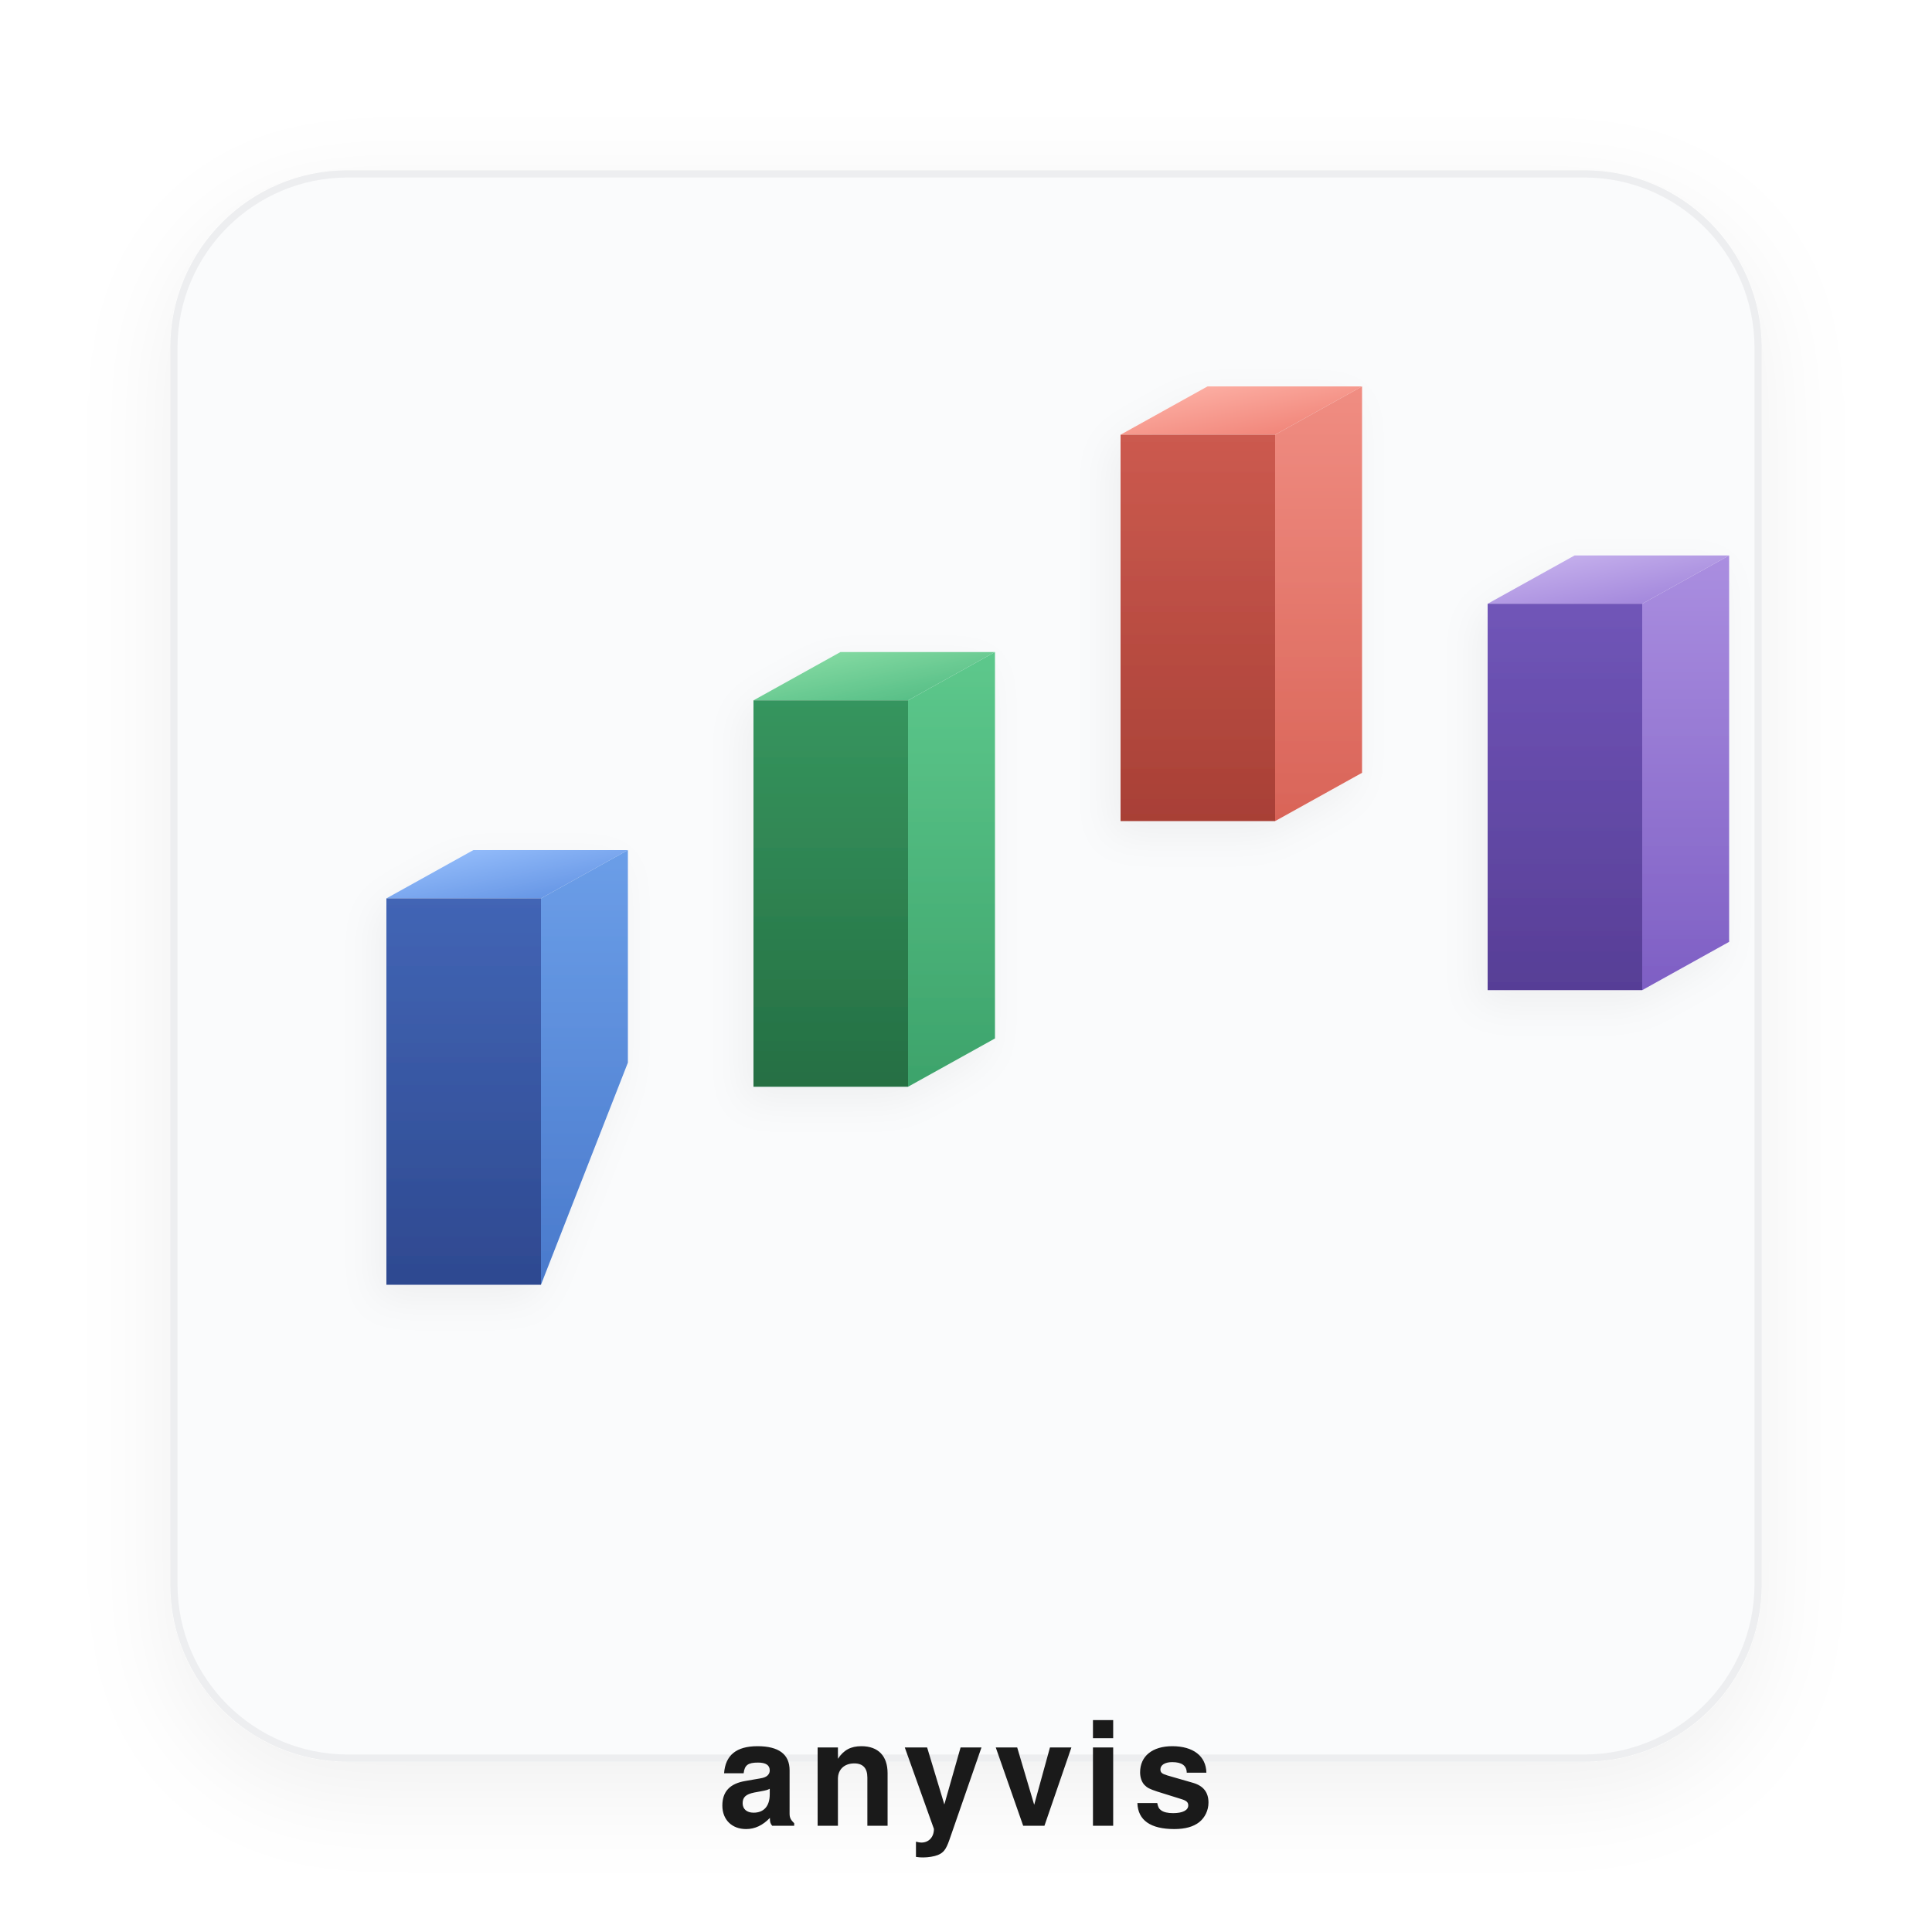
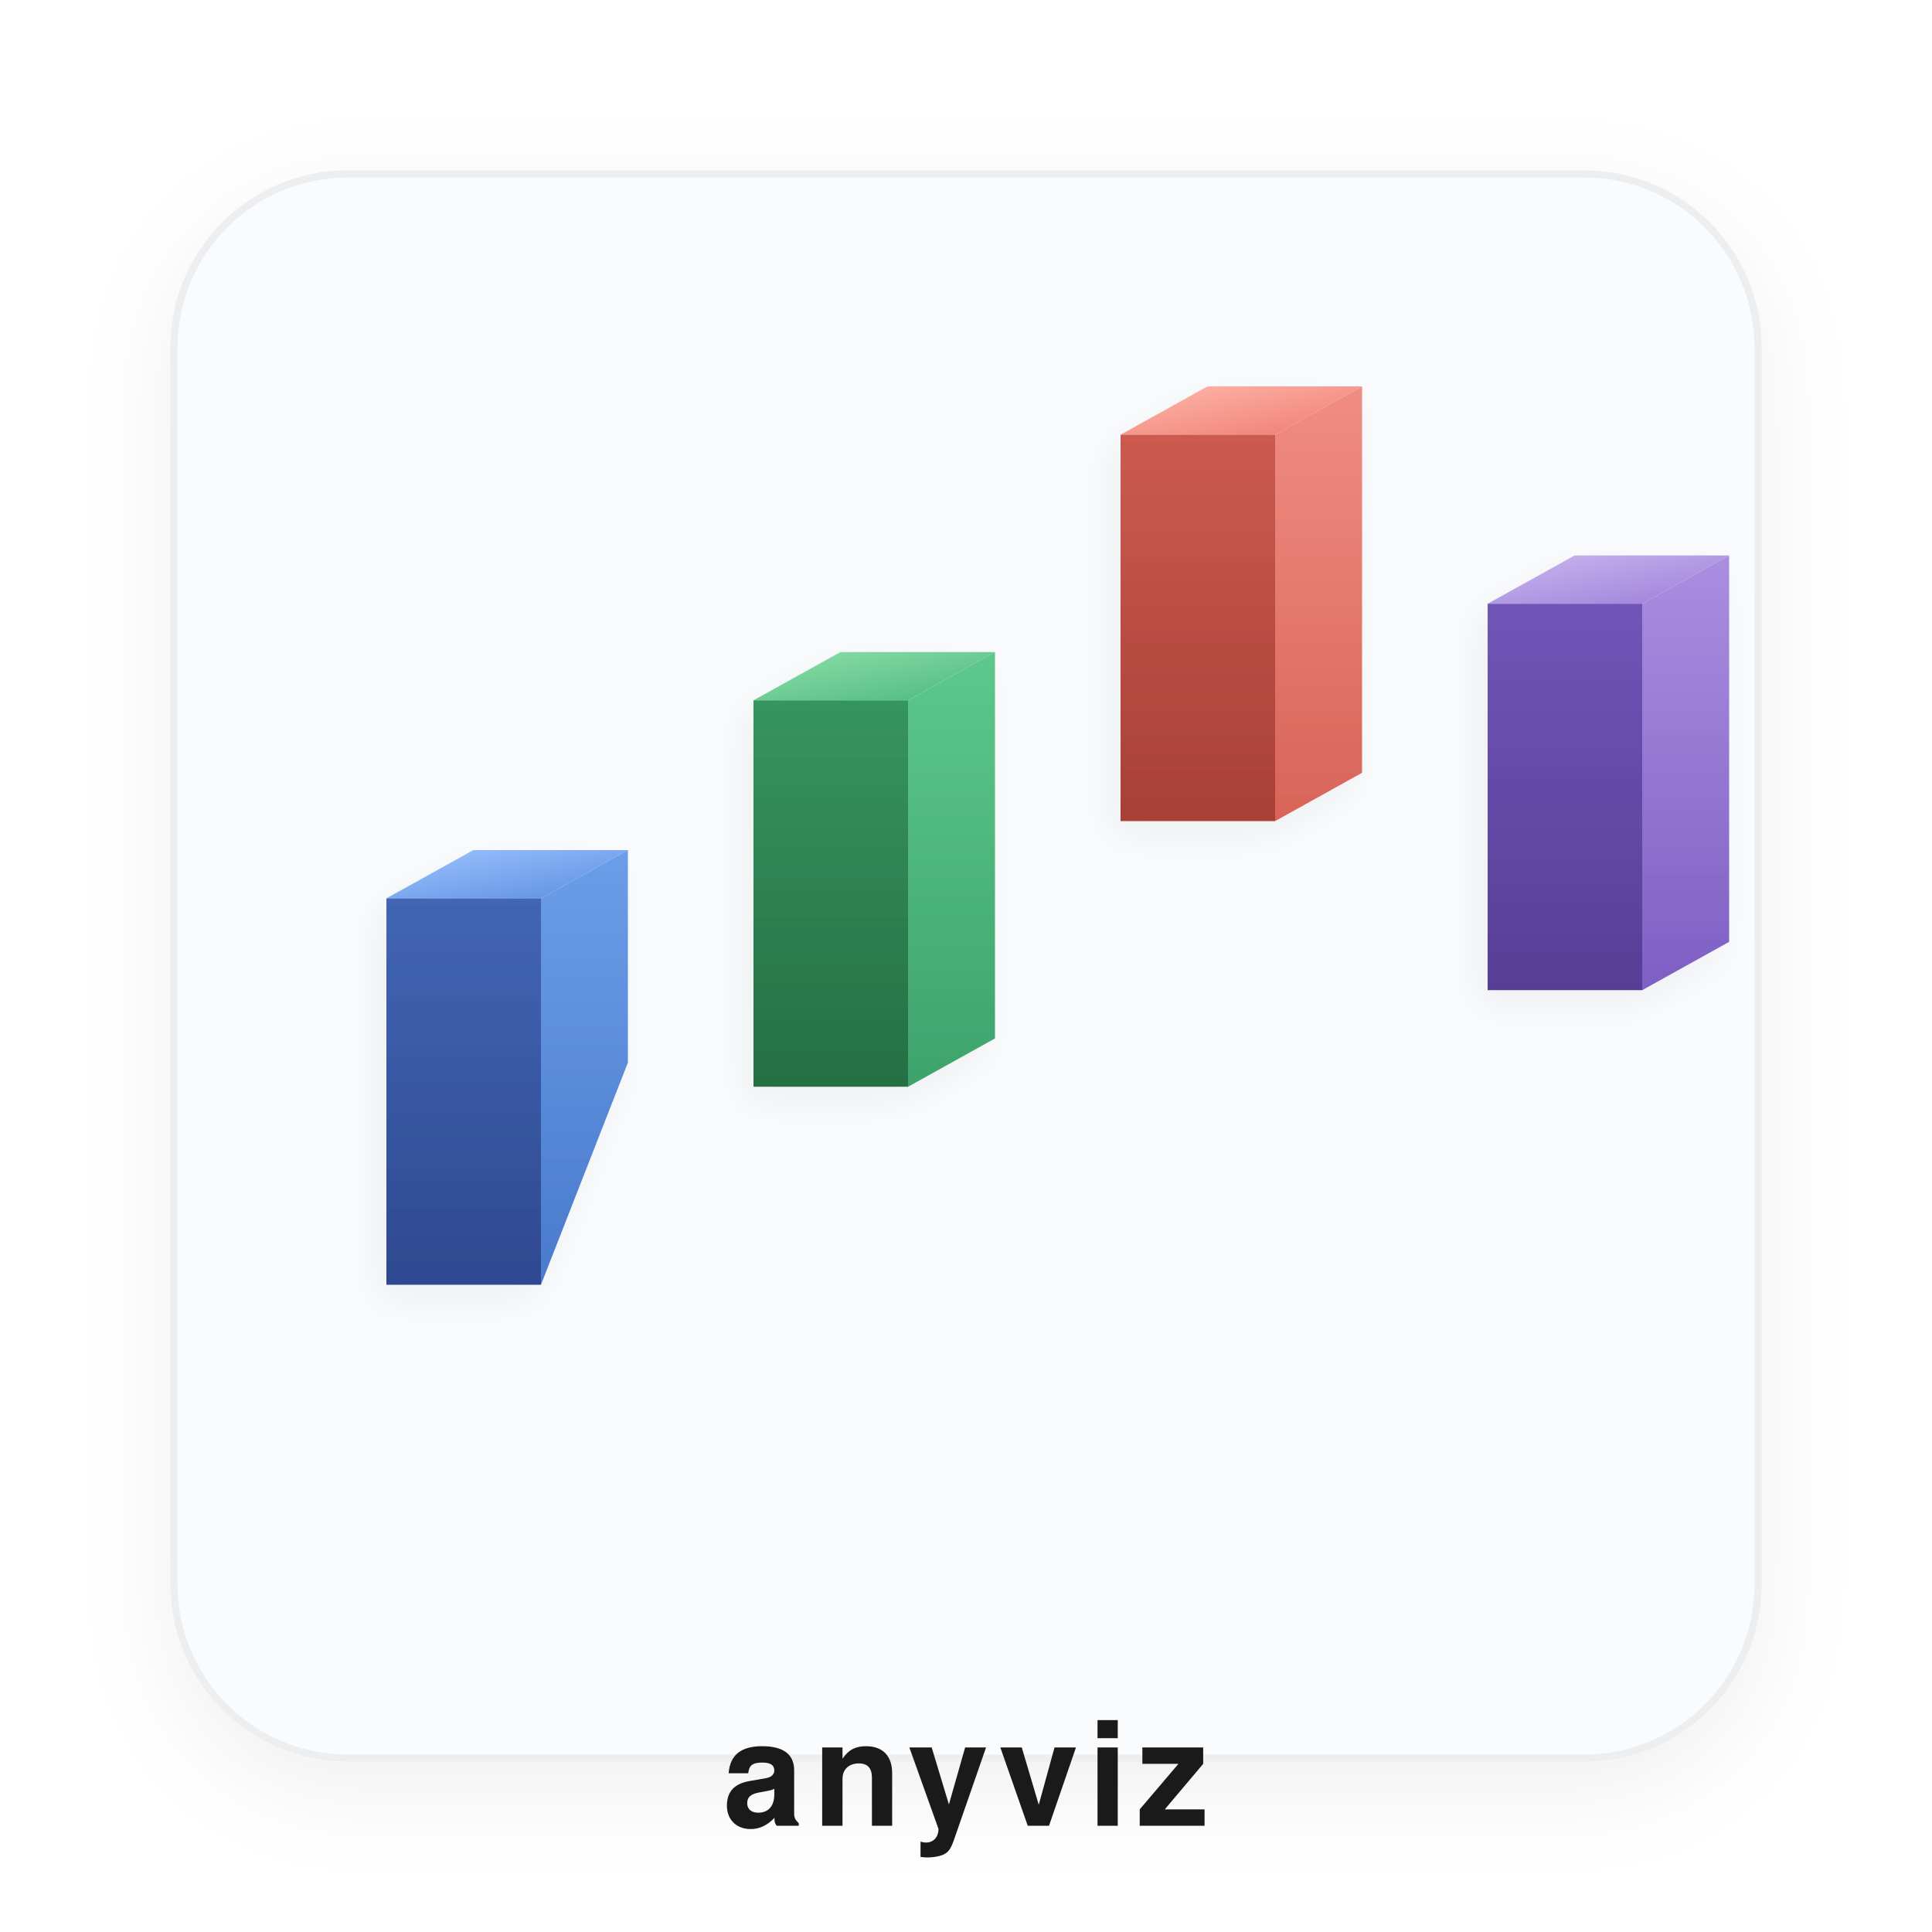
<svg xmlns="http://www.w3.org/2000/svg" viewBox="0 0 400 400" fill="none">
  <defs>
    <linearGradient id="t1" x1="0" y1="0" x2="1" y2="1">
      <stop offset="0%" stop-color="#9DC4FF" />
      <stop offset="100%" stop-color="#5B8DE0" />
    </linearGradient>
    <linearGradient id="l1" x1="0" y1="0" x2="0" y2="1">
      <stop offset="0%" stop-color="#4265B5" />
      <stop offset="100%" stop-color="#2E4990" />
    </linearGradient>
    <linearGradient id="r1" x1="0" y1="0" x2="0" y2="1">
      <stop offset="0%" stop-color="#6B9EE8" />
      <stop offset="100%" stop-color="#4A7ACC" />
    </linearGradient>
    <linearGradient id="t2" x1="0" y1="0" x2="1" y2="1">
      <stop offset="0%" stop-color="#8EE0A8" />
      <stop offset="100%" stop-color="#4CB880" />
    </linearGradient>
    <linearGradient id="l2" x1="0" y1="0" x2="0" y2="1">
      <stop offset="0%" stop-color="#36955E" />
      <stop offset="100%" stop-color="#256F43" />
    </linearGradient>
    <linearGradient id="r2" x1="0" y1="0" x2="0" y2="1">
      <stop offset="0%" stop-color="#5DC88C" />
      <stop offset="100%" stop-color="#3DA36B" />
    </linearGradient>
    <linearGradient id="t3" x1="0" y1="0" x2="1" y2="1">
      <stop offset="0%" stop-color="#FFB8AD" />
      <stop offset="100%" stop-color="#EE7B6F" />
    </linearGradient>
    <linearGradient id="l3" x1="0" y1="0" x2="0" y2="1">
      <stop offset="0%" stop-color="#CC5A4F" />
      <stop offset="100%" stop-color="#A84036" />
    </linearGradient>
    <linearGradient id="r3" x1="0" y1="0" x2="0" y2="1">
      <stop offset="0%" stop-color="#F08D82" />
      <stop offset="100%" stop-color="#D96458" />
    </linearGradient>
    <linearGradient id="t4" x1="0" y1="0" x2="1" y2="1">
      <stop offset="0%" stop-color="#CCB8F0" />
      <stop offset="100%" stop-color="#9B7ED8" />
    </linearGradient>
    <linearGradient id="l4" x1="0" y1="0" x2="0" y2="1">
      <stop offset="0%" stop-color="#7055B8" />
      <stop offset="100%" stop-color="#573E96" />
    </linearGradient>
    <linearGradient id="r4" x1="0" y1="0" x2="0" y2="1">
      <stop offset="0%" stop-color="#AA8EE0" />
      <stop offset="100%" stop-color="#7E5FC4" />
    </linearGradient>
    <filter id="shadow" x="-20%" y="-10%" width="140%" height="140%">
      <feDropShadow dx="0" dy="6" stdDeviation="10" flood-color="#000" flood-opacity="0.06" />
    </filter>
    <filter id="barShadow" x="-10%" y="-10%" width="120%" height="120%">
      <feDropShadow dx="-2" dy="3" stdDeviation="4" flood-color="#000" flood-opacity="0.05" />
    </filter>
  </defs>
  <rect x="36" y="36" width="328" height="328" rx="36" fill="#FAFBFC" stroke="#EDEEF0" stroke-width="1.5" filter="url(#shadow)" />
  <g transform="translate(200,230)" filter="url(#barShadow)">
    <g transform="translate(-120,0)">
      <polygon points="0,-44 18,-54 50,-54 32,-44" fill="url(#t1)" />
      <polygon points="0,-44 32,-44 32,36 0,36" fill="url(#l1)" />
      <polygon points="32,-44 50,-54 50,-10 32,36" fill="url(#r1)" />
    </g>
    <g transform="translate(-44,0)">
      <polygon points="0,-85 18,-95 50,-95 32,-85" fill="url(#t2)" />
      <polygon points="0,-85 32,-85 32,-5 0,-5" fill="url(#l2)" />
      <polygon points="32,-85 50,-95 50,-15 32,-5" fill="url(#r2)" />
    </g>
    <g transform="translate(32,0)">
      <polygon points="0,-140 18,-150 50,-150 32,-140" fill="url(#t3)" />
      <polygon points="0,-140 32,-140 32,-60 0,-60" fill="url(#l3)" />
      <polygon points="32,-140 50,-150 50,-70 32,-60" fill="url(#r3)" />
    </g>
    <g transform="translate(108,0)">
      <polygon points="0,-105 18,-115 50,-115 32,-105" fill="url(#t4)" />
      <polygon points="0,-105 32,-105 32,-25 0,-25" fill="url(#l4)" />
      <polygon points="32,-105 50,-115 50,-35 32,-25" fill="url(#r4)" />
    </g>
  </g>
-   <text x="200" y="378" text-anchor="middle" font-family="'Helvetica Neue',Helvetica,Arial,'PingFang SC','Microsoft YaHei',sans-serif" font-size="30" font-weight="700" fill="#1A1A1A" letter-spacing="2">anyvis</text>
+   <text x="200" y="378" text-anchor="middle" font-family="'Helvetica Neue',Helvetica,Arial,'PingFang SC','Microsoft YaHei',sans-serif" font-size="30" font-weight="700" fill="#1A1A1A" letter-spacing="2">anyviz</text>
</svg>
